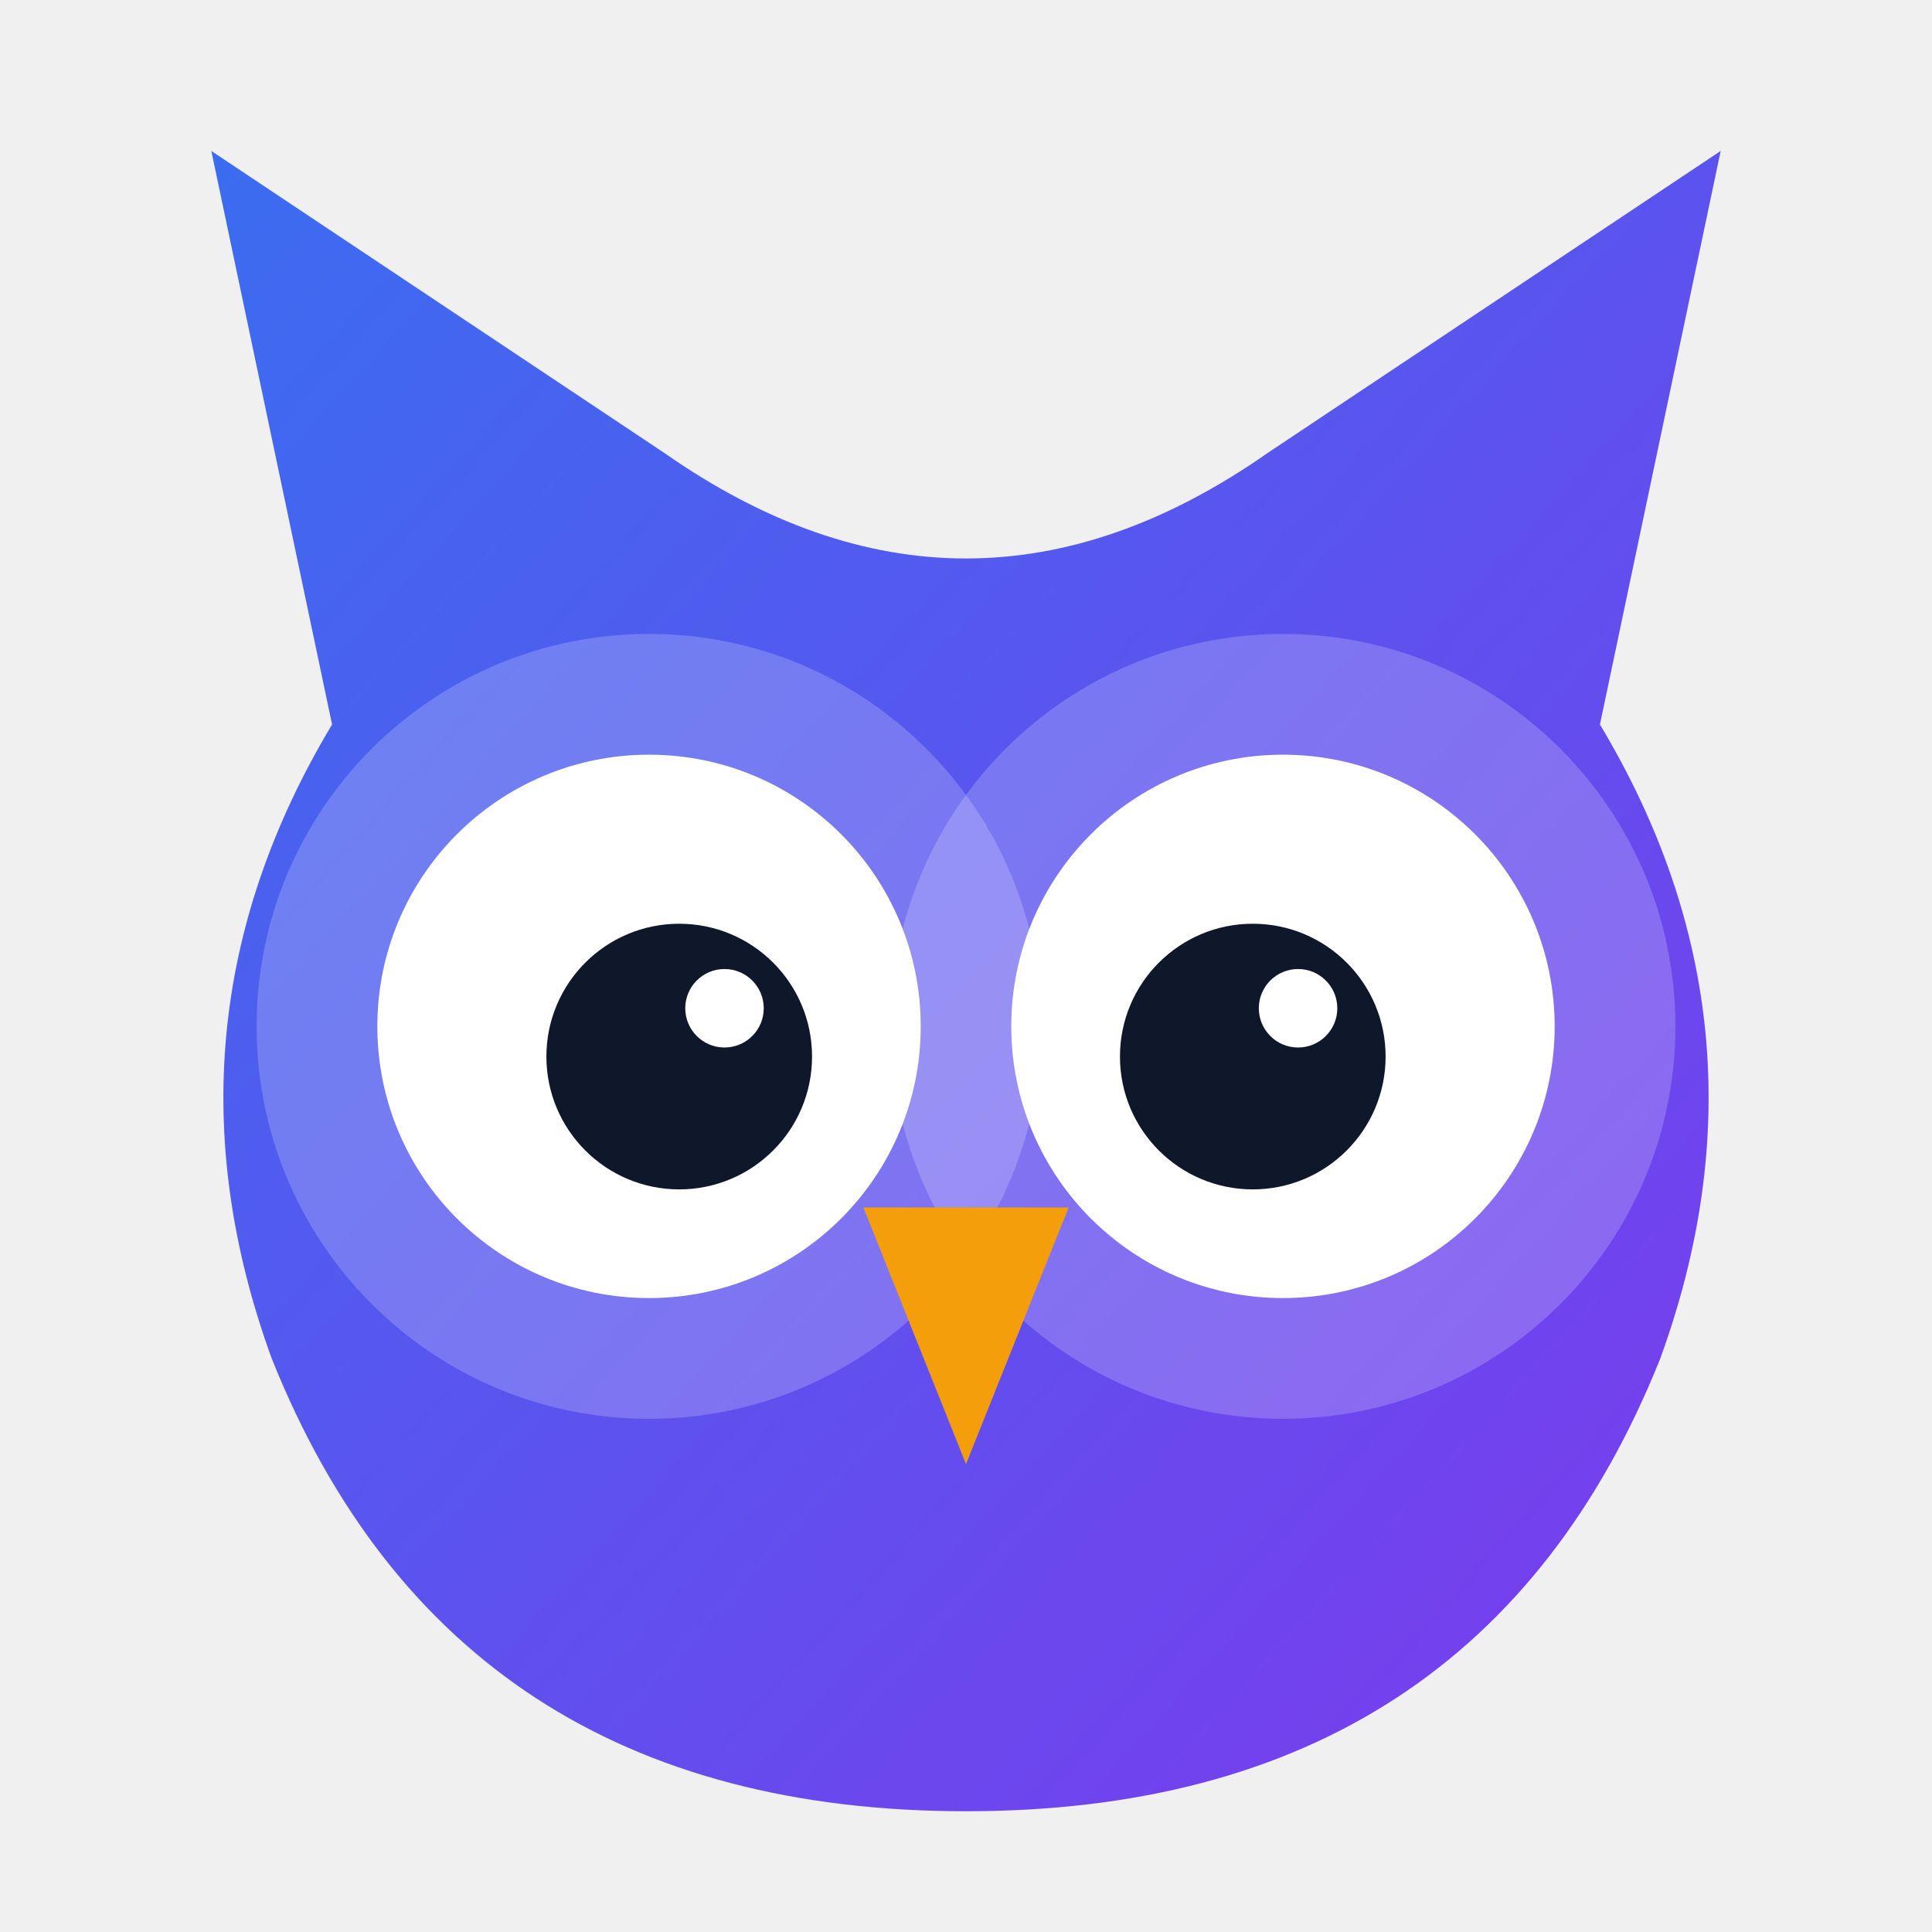
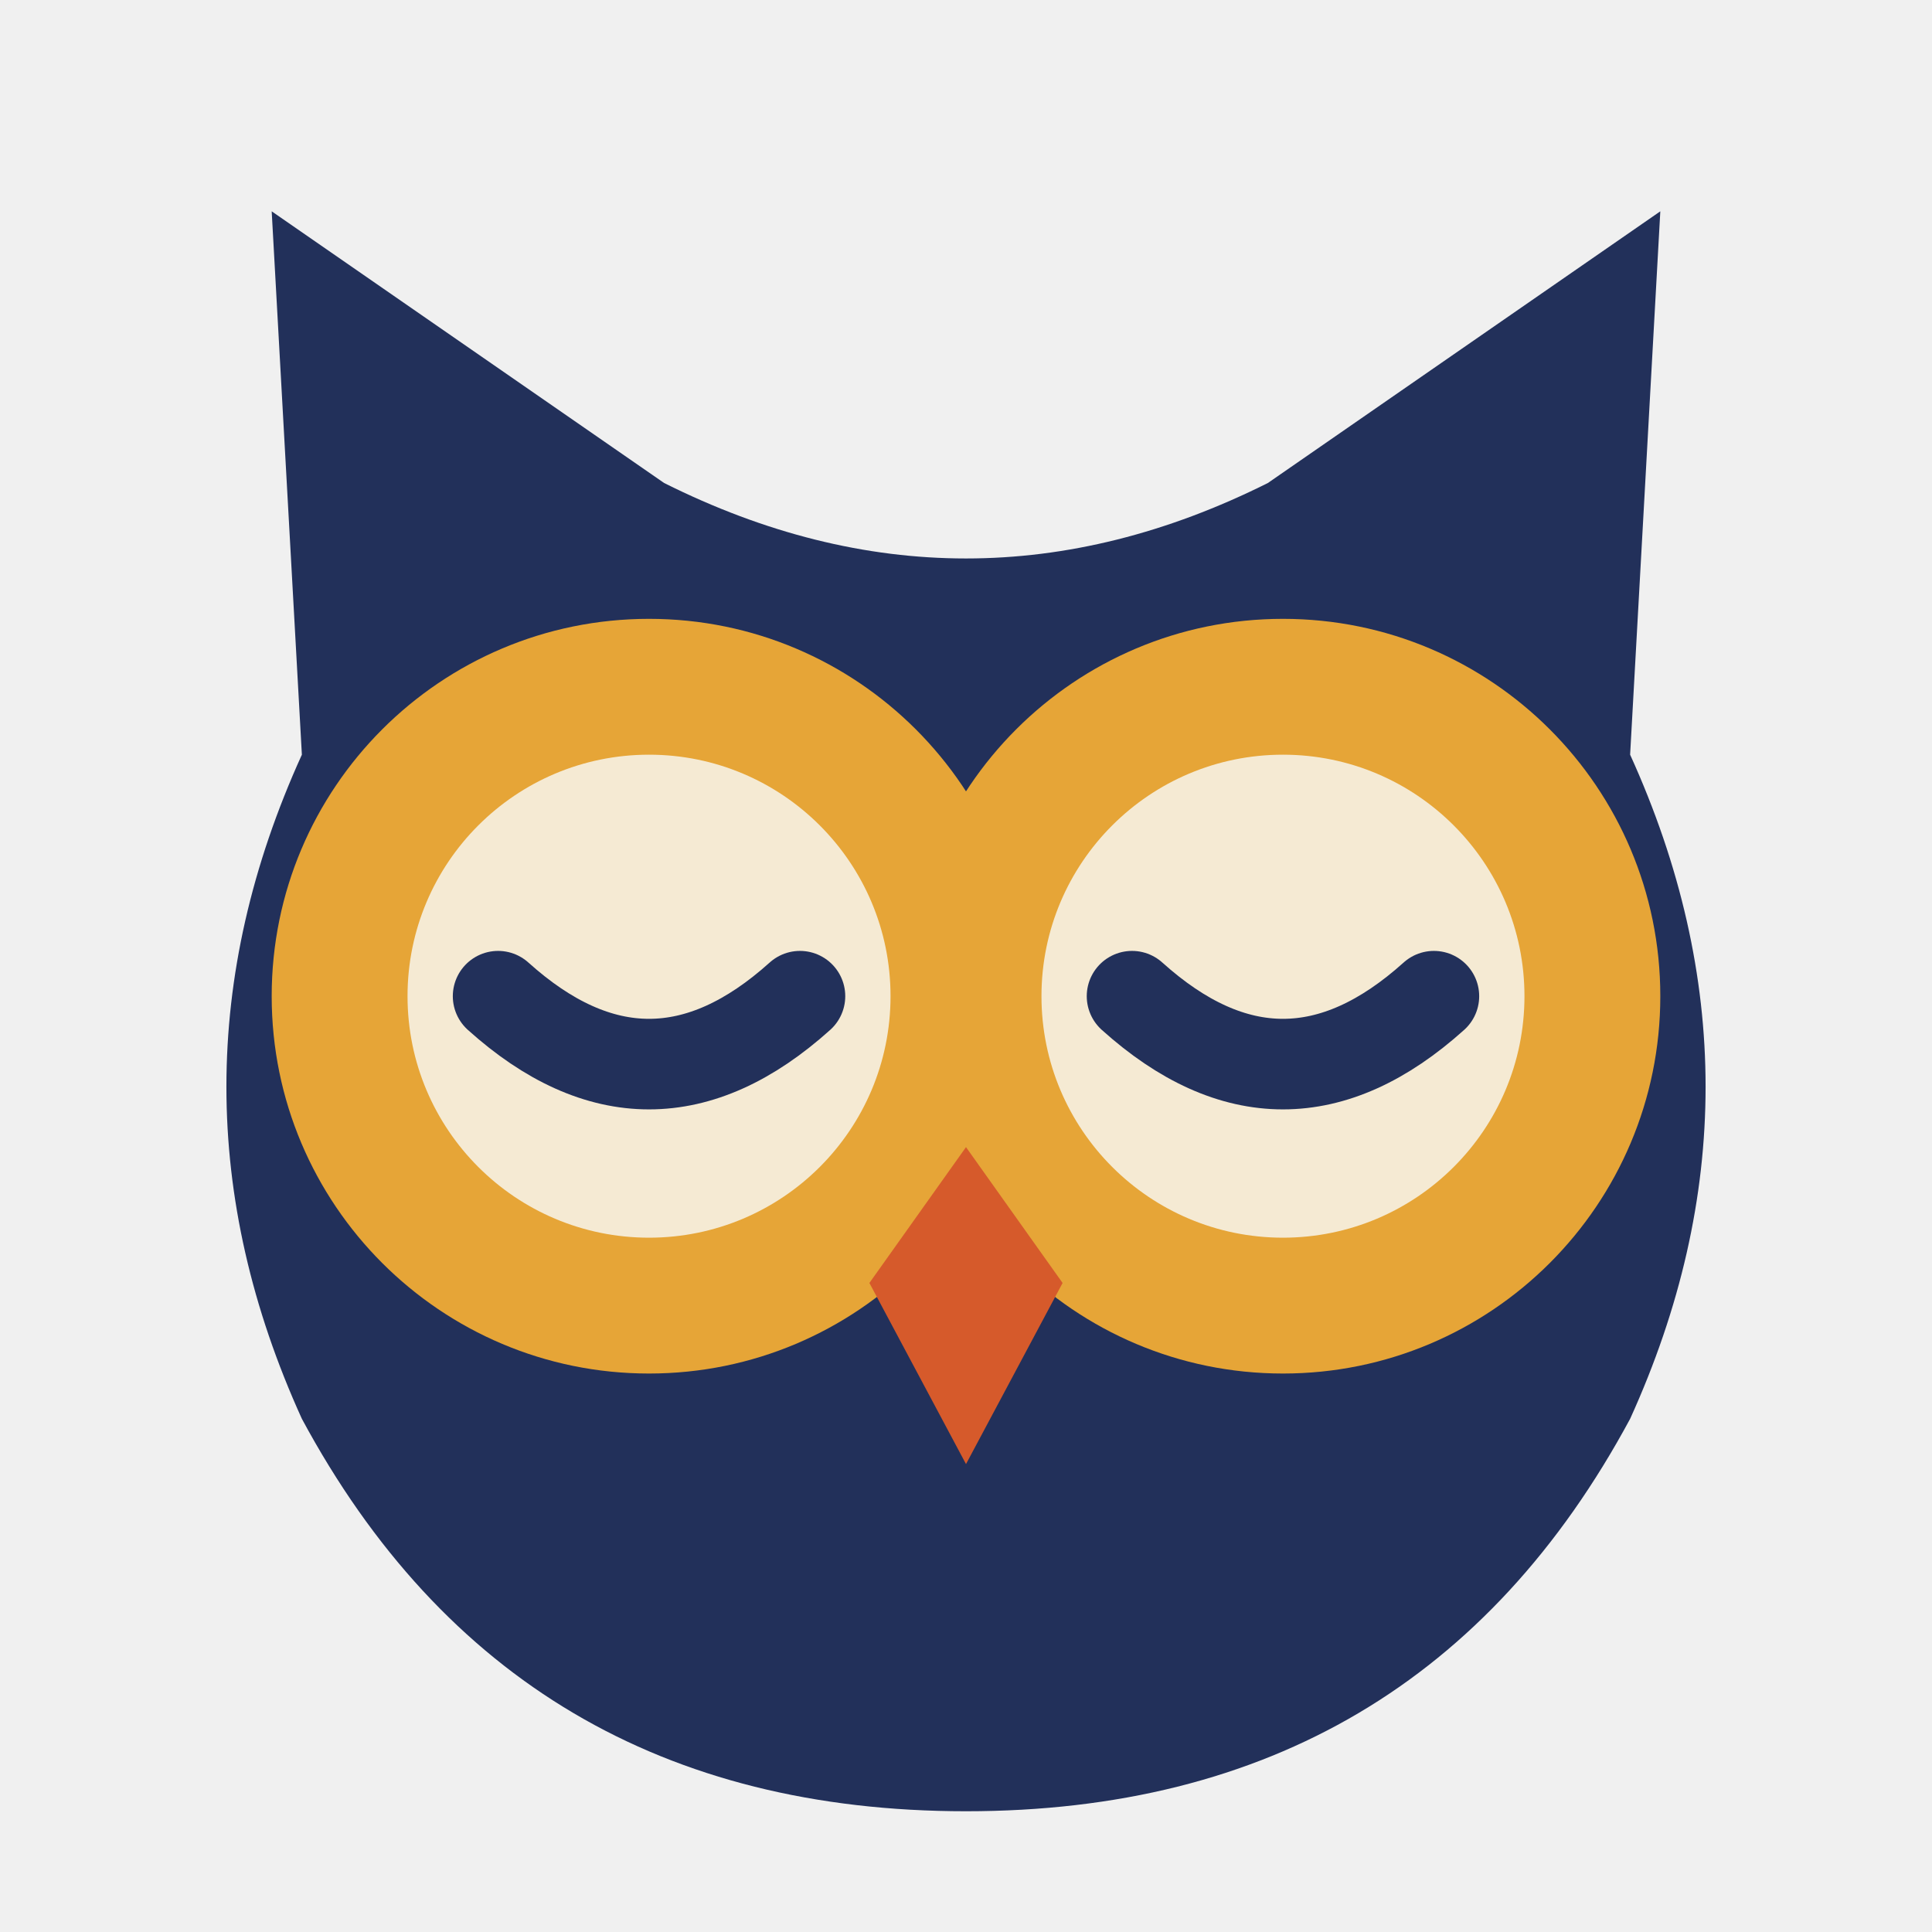
<svg xmlns="http://www.w3.org/2000/svg" viewBox="0 0 64 64">
-   <defs>
-     <linearGradient id="g" x1="0" y1="0" x2="1" y2="1">
-       <stop offset="0" stop-color="#3b6cf0" />
-       <stop offset="1" stop-color="#7c3aed" />
-     </linearGradient>
-   </defs>
-   <path fill="url(#g)" d="M11 24 L7 5 L22 15 Q32 22 42 15 L57 5 L53 24 Q59 34 55 45 Q49 60 32 60 Q15 60 9 45 Q5 34 11 24 Z" />
-   <circle cx="21.5" cy="34" r="13" fill="#fff" fill-opacity="0.2" />
-   <circle cx="42.5" cy="34" r="13" fill="#fff" fill-opacity="0.2" />
-   <circle cx="21.5" cy="34" r="9" fill="#fff" />
-   <circle cx="42.5" cy="34" r="9" fill="#fff" />
-   <circle cx="22.5" cy="35" r="4.4" fill="#0f172a" />
-   <circle cx="41.5" cy="35" r="4.4" fill="#0f172a" />
-   <circle cx="24" cy="33.4" r="1.3" fill="#fff" />
-   <circle cx="43" cy="33.4" r="1.3" fill="#fff" />
-   <path fill="#f59e0b" d="M28.6 40 L35.4 40 L32 48.5 Z" />
+   <path fill="#22305a" d="M10 25 L9 7 L22 16 Q32 21 42 16 L55 7 L54 25 Q59 36 54 47 Q47 60 32 60 Q17 60 10 47 Q5 36 10 25 Z" />
+   <circle cx="21.5" cy="33" r="12.5" fill="#e6a537" />
+   <circle cx="42.5" cy="33" r="12.5" fill="#e6a537" />
+   <circle cx="21.5" cy="33" r="8" fill="#f5ead3" />
+   <circle cx="42.5" cy="33" r="8" fill="#f5ead3" />
+   <path d="M16.5 33 Q21.5 37.5 26.5 33" fill="none" stroke="#22305a" stroke-width="3" stroke-linecap="round" />
+   <path d="M37.5 33 Q42.5 37.5 47.5 33" fill="none" stroke="#22305a" stroke-width="3" stroke-linecap="round" />
+   <path fill="#d65a2b" d="M32 38 L35.2 42.5 L32 48.5 L28.8 42.5 Z" />
</svg>
